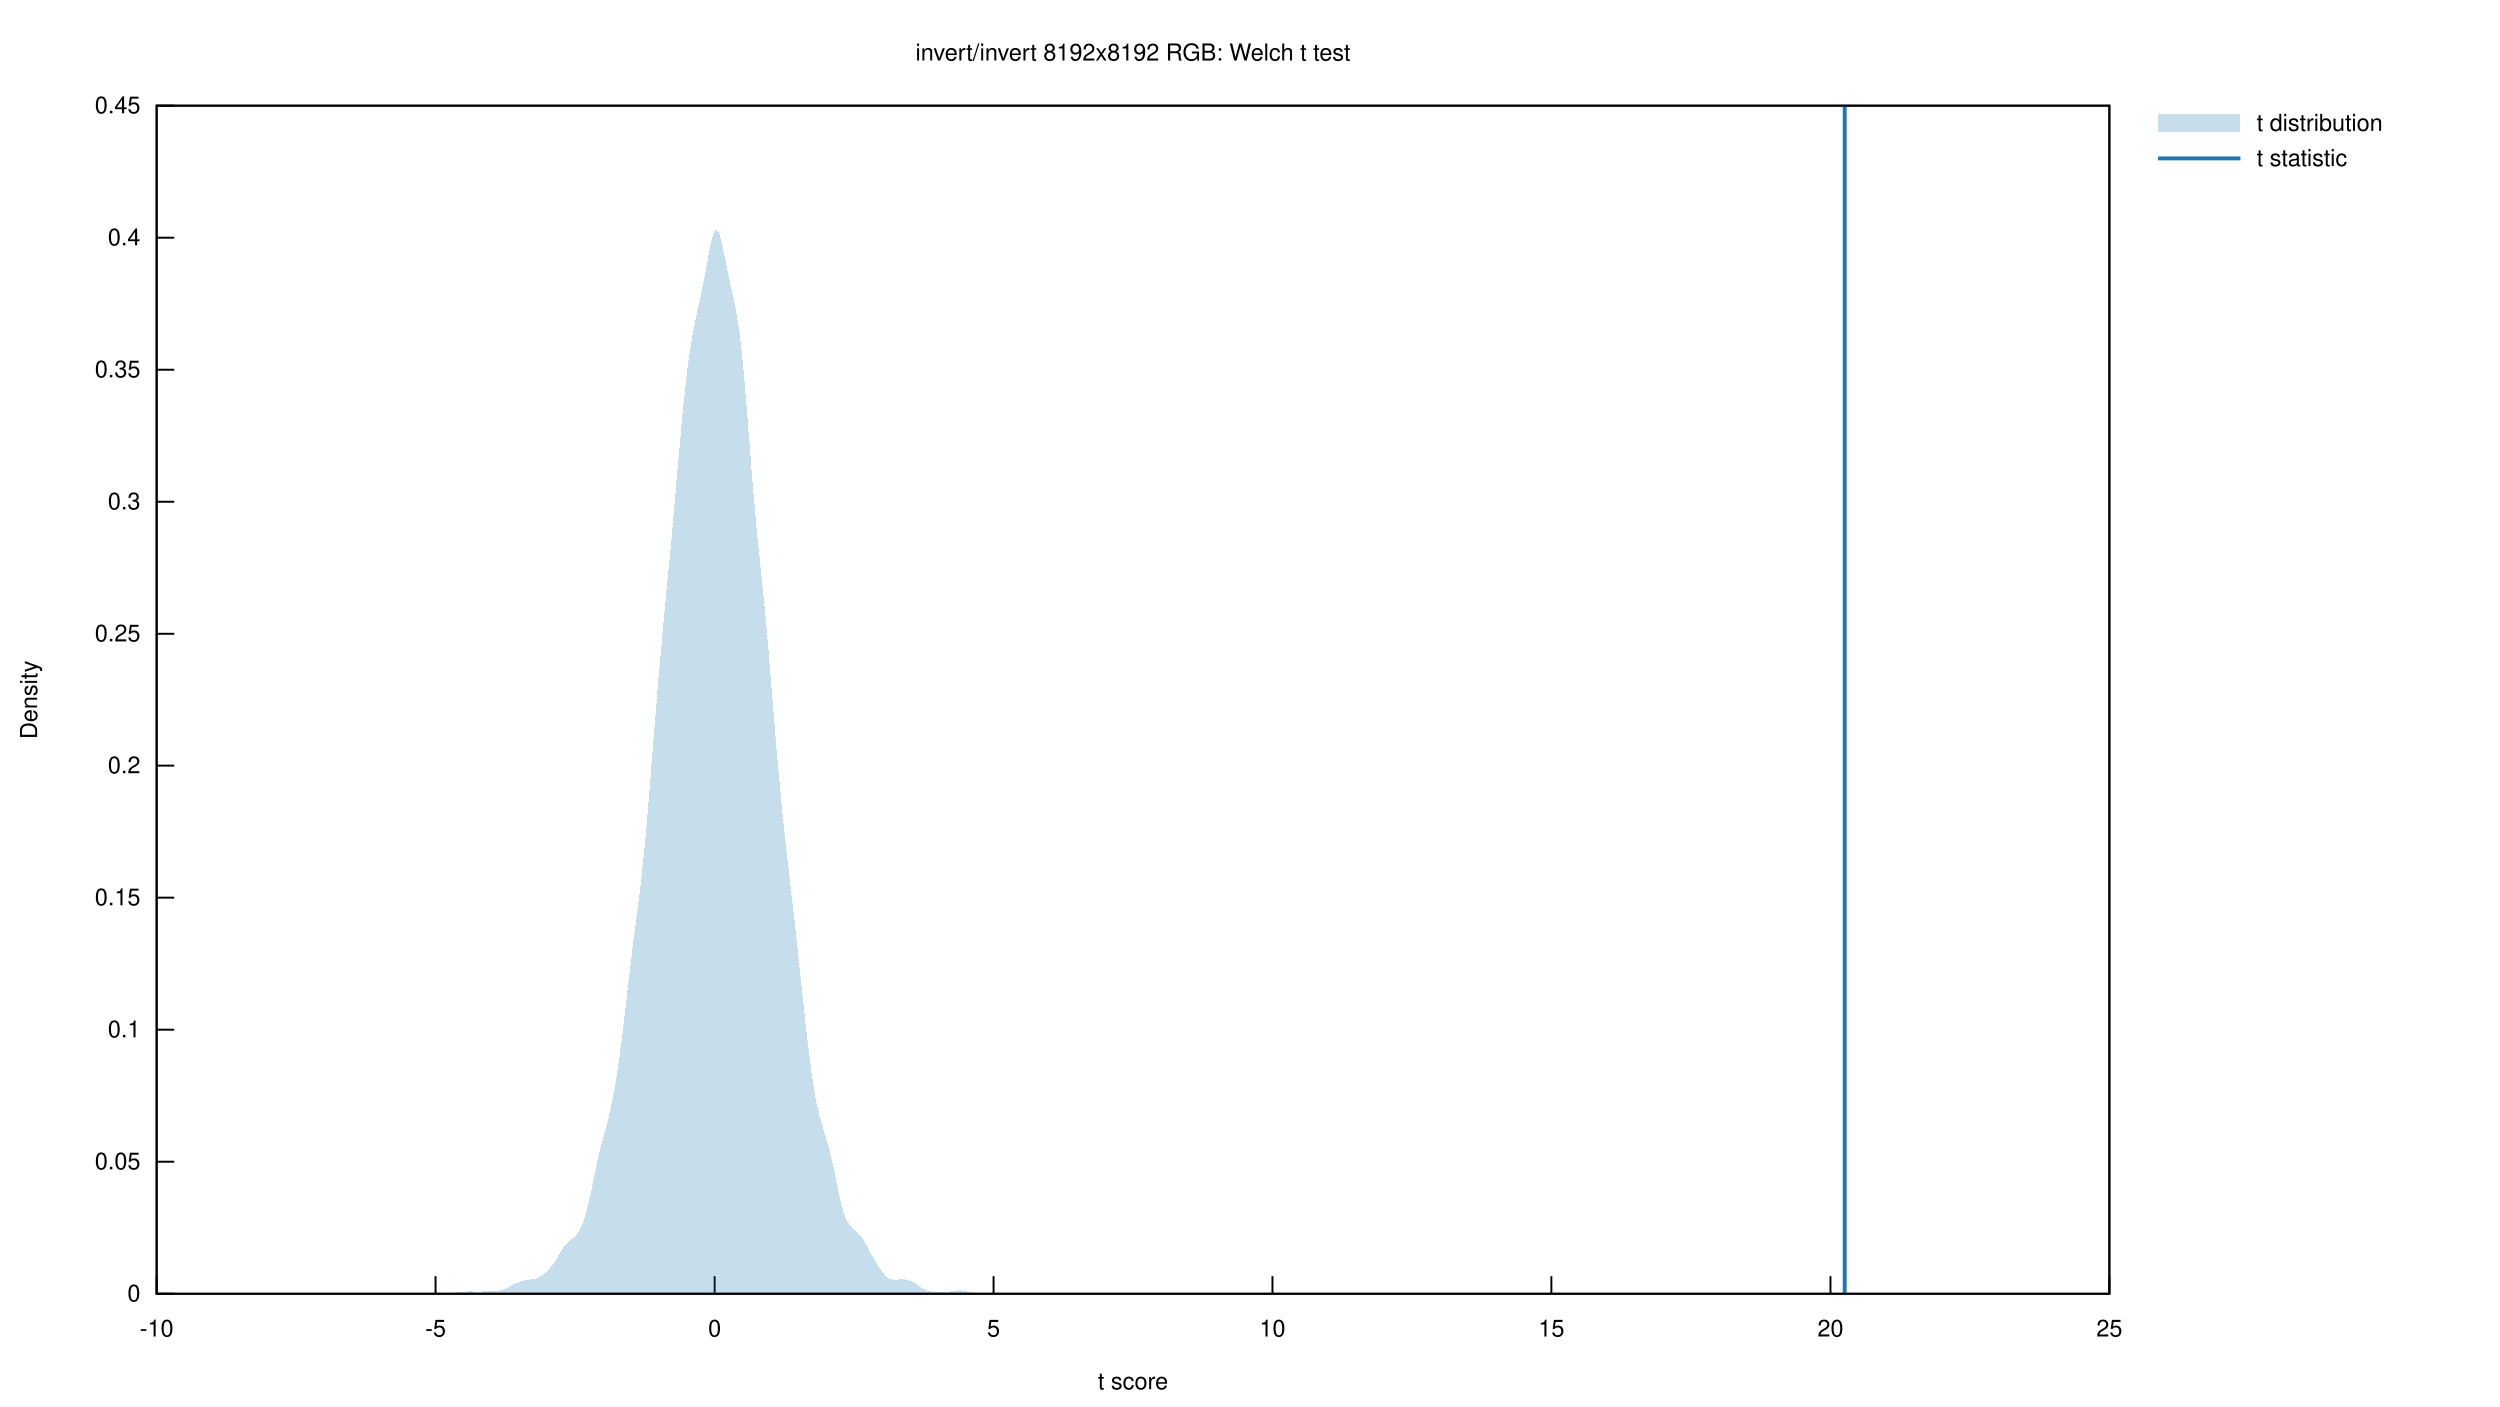
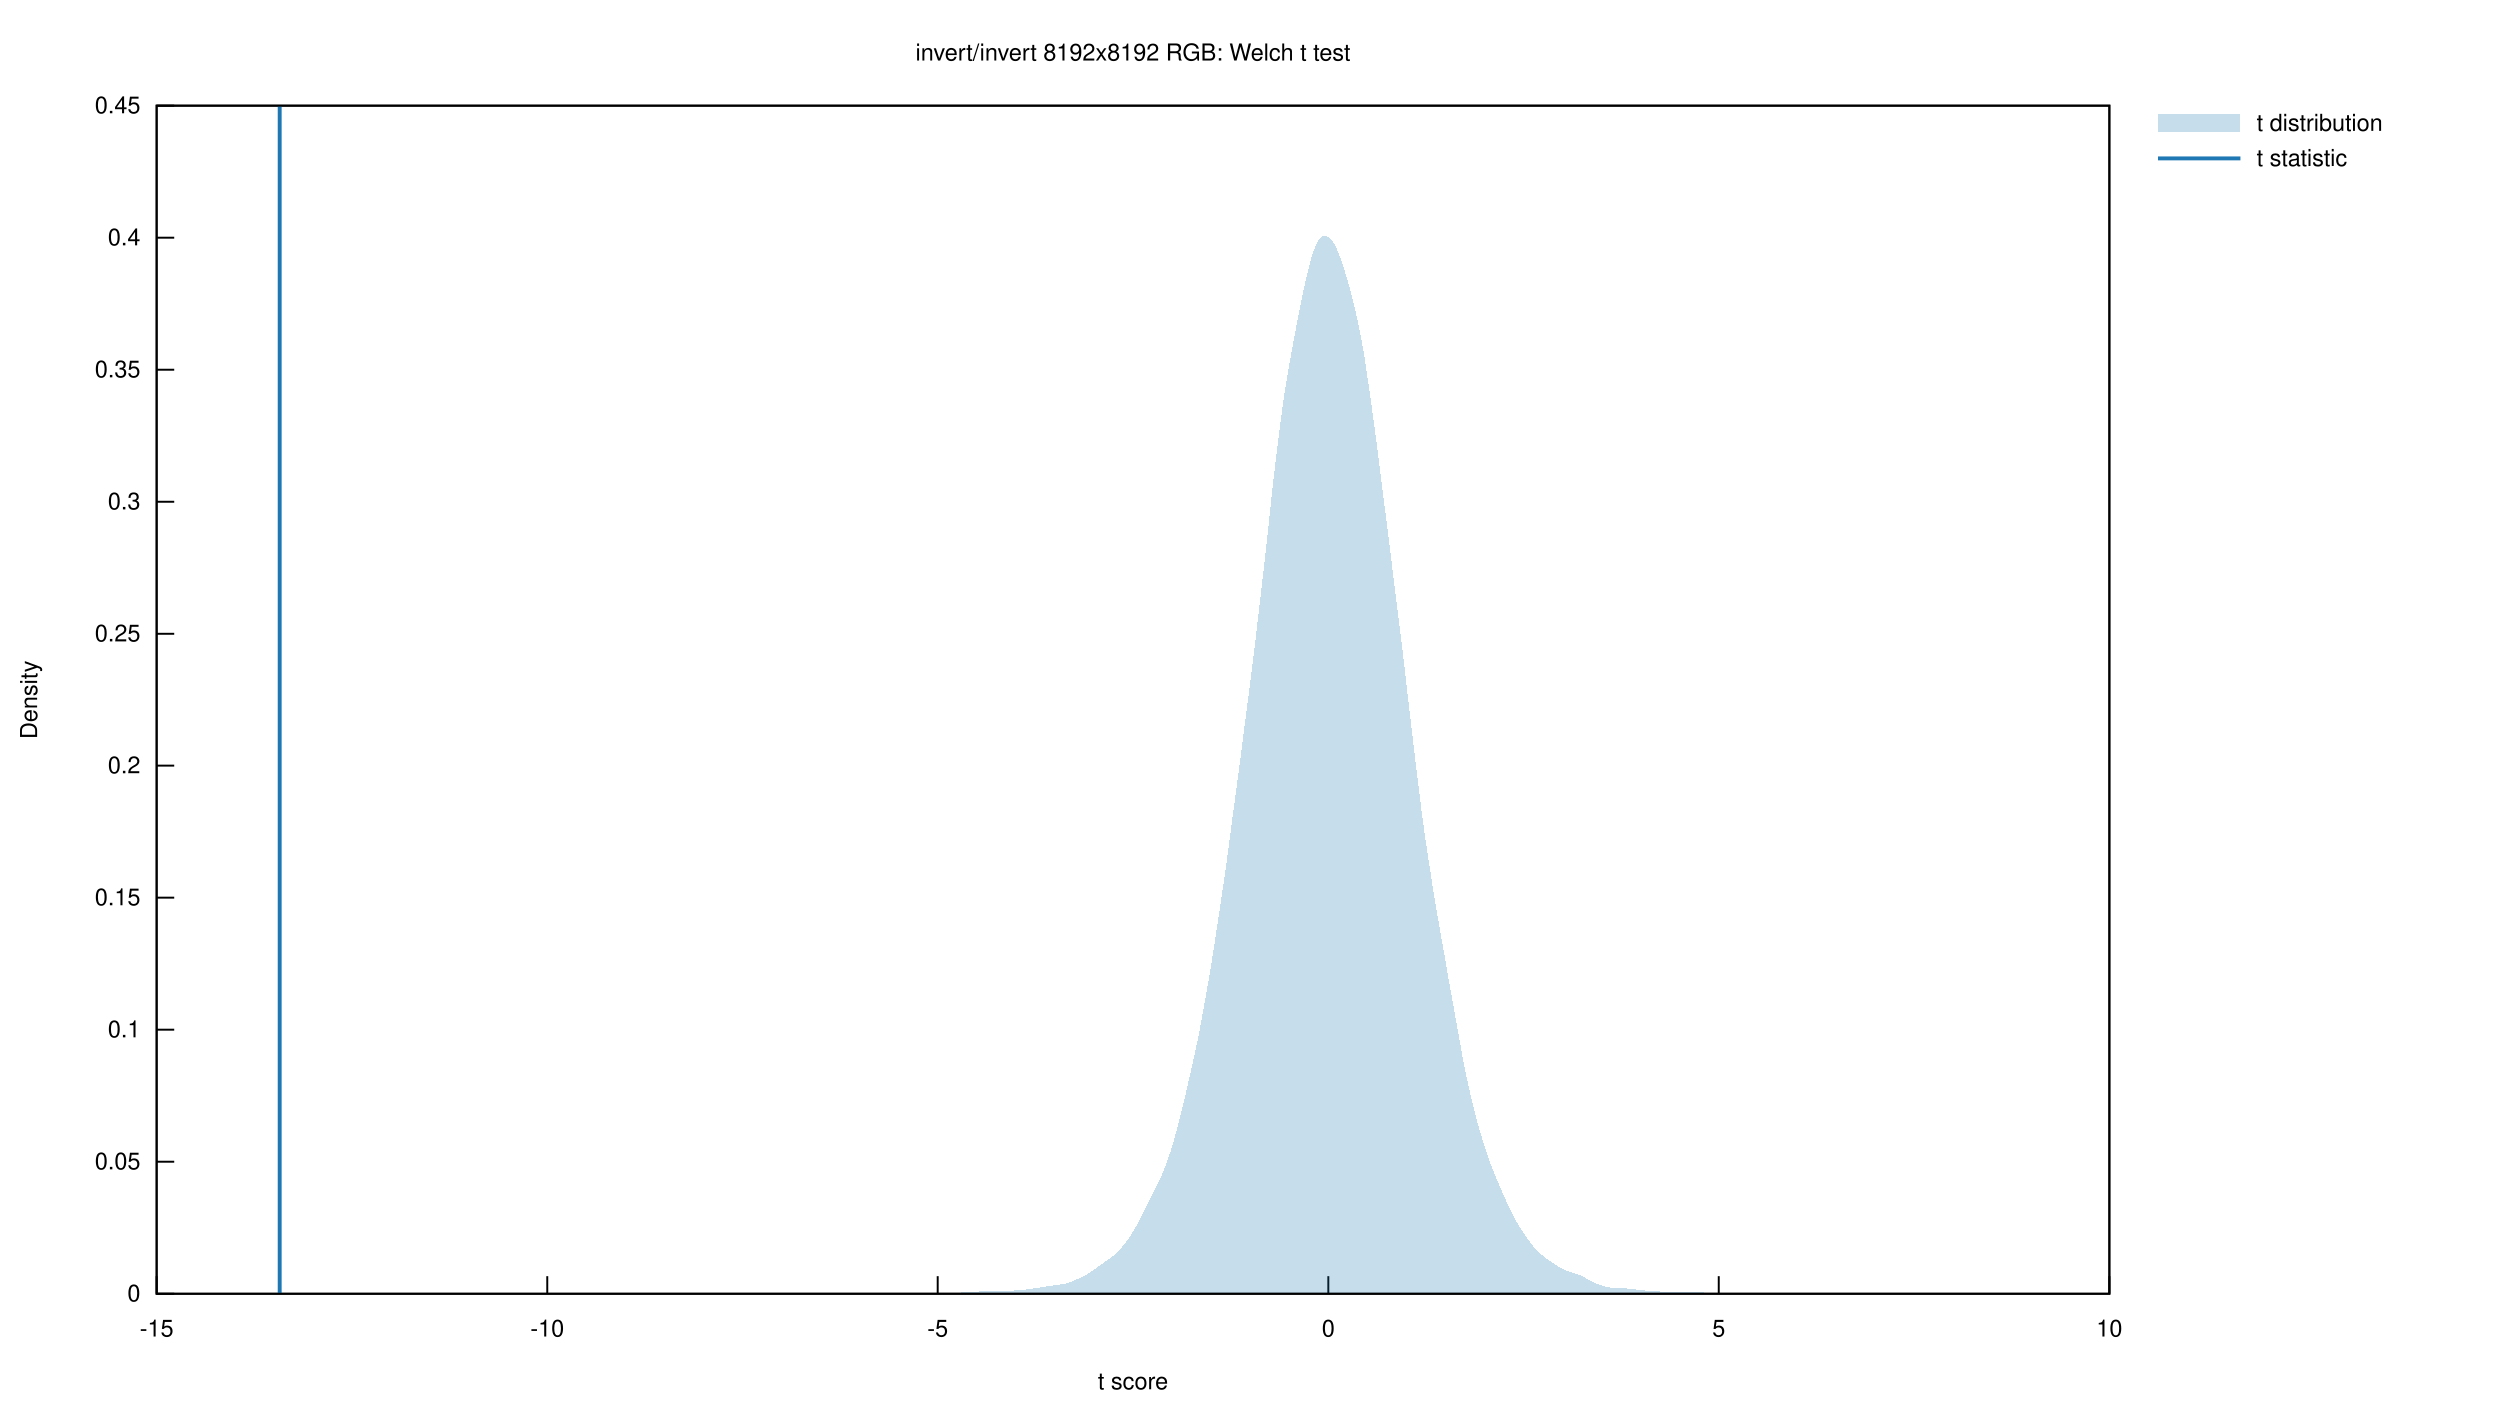
<svg xmlns="http://www.w3.org/2000/svg" xmlns:xlink="http://www.w3.org/1999/xlink" viewBox="0 0 1280 720">
  <g id="gnuplot_canvas">
    <rect x="0" y="0" width="1280" height="720" fill="none" />
    <defs>
      <circle id="gpDot" r="0.5" stroke-width="0.5" stroke="currentColor" />
      <path id="gpPt0" stroke-width="0.222" stroke="currentColor" d="M-1,0 h2 M0,-1 v2" />
      <path id="gpPt1" stroke-width="0.222" stroke="currentColor" d="M-1,-1 L1,1 M1,-1 L-1,1" />
      <path id="gpPt2" stroke-width="0.222" stroke="currentColor" d="M-1,0 L1,0 M0,-1 L0,1 M-1,-1 L1,1 M-1,1 L1,-1" />
      <rect id="gpPt3" stroke-width="0.222" stroke="currentColor" x="-1" y="-1" width="2" height="2" />
      <rect id="gpPt4" stroke-width="0.222" stroke="currentColor" fill="currentColor" x="-1" y="-1" width="2" height="2" />
      <circle id="gpPt5" stroke-width="0.222" stroke="currentColor" cx="0" cy="0" r="1" />
      <use xlink:href="#gpPt5" id="gpPt6" fill="currentColor" stroke="none" />
      <path id="gpPt7" stroke-width="0.222" stroke="currentColor" d="M0,-1.33 L-1.33,0.67 L1.33,0.67 z" />
      <use xlink:href="#gpPt7" id="gpPt8" fill="currentColor" stroke="none" />
      <use xlink:href="#gpPt7" id="gpPt9" stroke="currentColor" transform="rotate(180)" />
      <use xlink:href="#gpPt9" id="gpPt10" fill="currentColor" stroke="none" />
      <use xlink:href="#gpPt3" id="gpPt11" stroke="currentColor" transform="rotate(45)" />
      <use xlink:href="#gpPt11" id="gpPt12" fill="currentColor" stroke="none" />
      <path id="gpPt13" stroke-width="0.222" stroke="currentColor" d="M0,1.330 L1.265,0.411 L0.782,-1.067 L-0.782,-1.076 L-1.265,0.411 z" />
      <use xlink:href="#gpPt13" id="gpPt14" fill="currentColor" stroke="none" />
      <filter id="textbox" filterUnits="objectBoundingBox" x="0" y="0" height="1" width="1">
        <feFlood flood-color="white" flood-opacity="1" result="bgnd" />
        <feComposite in="SourceGraphic" in2="bgnd" operator="atop" />
      </filter>
      <filter id="greybox" filterUnits="objectBoundingBox" x="0" y="0" height="1" width="1">
        <feFlood flood-color="lightgrey" flood-opacity="1" result="grey" />
        <feComposite in="SourceGraphic" in2="grey" operator="atop" />
      </filter>
    </defs>
    <g fill="none" color="white" stroke="currentColor" stroke-width="1.00" stroke-linecap="butt" stroke-linejoin="miter">
</g>
    <g fill="none" color="black" stroke="currentColor" stroke-width="1.00" stroke-linecap="butt" stroke-linejoin="miter">
      <path stroke="black" d="M80.2,662.4 L89.2,662.4  " />
      <g transform="translate(71.9,666.3)" stroke="none" fill="black" font-family="Helvetica" font-size="12.00" text-anchor="end">
        <text>
          <tspan font-family="Helvetica"> 0</tspan>
        </text>
      </g>
    </g>
    <g fill="none" color="black" stroke="currentColor" stroke-width="1.00" stroke-linecap="butt" stroke-linejoin="miter">
      <path stroke="black" d="M80.2,594.8 L89.2,594.8  " />
      <g transform="translate(71.9,598.7)" stroke="none" fill="black" font-family="Helvetica" font-size="12.00" text-anchor="end">
        <text>
          <tspan font-family="Helvetica"> 0.05</tspan>
        </text>
      </g>
    </g>
    <g fill="none" color="black" stroke="currentColor" stroke-width="1.00" stroke-linecap="butt" stroke-linejoin="miter">
      <path stroke="black" d="M80.2,527.2 L89.2,527.2  " />
      <g transform="translate(71.9,531.1)" stroke="none" fill="black" font-family="Helvetica" font-size="12.00" text-anchor="end">
        <text>
          <tspan font-family="Helvetica"> 0.1</tspan>
        </text>
      </g>
    </g>
    <g fill="none" color="black" stroke="currentColor" stroke-width="1.00" stroke-linecap="butt" stroke-linejoin="miter">
      <path stroke="black" d="M80.2,459.6 L89.2,459.6  " />
      <g transform="translate(71.9,463.5)" stroke="none" fill="black" font-family="Helvetica" font-size="12.00" text-anchor="end">
        <text>
          <tspan font-family="Helvetica"> 0.15</tspan>
        </text>
      </g>
    </g>
    <g fill="none" color="black" stroke="currentColor" stroke-width="1.00" stroke-linecap="butt" stroke-linejoin="miter">
      <path stroke="black" d="M80.2,392.0 L89.2,392.0  " />
      <g transform="translate(71.9,395.9)" stroke="none" fill="black" font-family="Helvetica" font-size="12.00" text-anchor="end">
        <text>
          <tspan font-family="Helvetica"> 0.2</tspan>
        </text>
      </g>
    </g>
    <g fill="none" color="black" stroke="currentColor" stroke-width="1.00" stroke-linecap="butt" stroke-linejoin="miter">
      <path stroke="black" d="M80.2,324.5 L89.2,324.5  " />
      <g transform="translate(71.9,328.4)" stroke="none" fill="black" font-family="Helvetica" font-size="12.00" text-anchor="end">
        <text>
          <tspan font-family="Helvetica"> 0.25</tspan>
        </text>
      </g>
    </g>
    <g fill="none" color="black" stroke="currentColor" stroke-width="1.00" stroke-linecap="butt" stroke-linejoin="miter">
      <path stroke="black" d="M80.2,256.9 L89.2,256.9  " />
      <g transform="translate(71.9,260.8)" stroke="none" fill="black" font-family="Helvetica" font-size="12.00" text-anchor="end">
        <text>
          <tspan font-family="Helvetica"> 0.3</tspan>
        </text>
      </g>
    </g>
    <g fill="none" color="black" stroke="currentColor" stroke-width="1.00" stroke-linecap="butt" stroke-linejoin="miter">
      <path stroke="black" d="M80.2,189.3 L89.2,189.3  " />
      <g transform="translate(71.9,193.2)" stroke="none" fill="black" font-family="Helvetica" font-size="12.00" text-anchor="end">
        <text>
          <tspan font-family="Helvetica"> 0.35</tspan>
        </text>
      </g>
    </g>
    <g fill="none" color="black" stroke="currentColor" stroke-width="1.00" stroke-linecap="butt" stroke-linejoin="miter">
      <path stroke="black" d="M80.2,121.7 L89.2,121.7  " />
      <g transform="translate(71.9,125.6)" stroke="none" fill="black" font-family="Helvetica" font-size="12.00" text-anchor="end">
        <text>
          <tspan font-family="Helvetica"> 0.4</tspan>
        </text>
      </g>
    </g>
    <g fill="none" color="black" stroke="currentColor" stroke-width="1.00" stroke-linecap="butt" stroke-linejoin="miter">
      <path stroke="black" d="M80.2,54.1 L89.2,54.1  " />
      <g transform="translate(71.9,58.0)" stroke="none" fill="black" font-family="Helvetica" font-size="12.00" text-anchor="end">
        <text>
          <tspan font-family="Helvetica"> 0.45</tspan>
        </text>
      </g>
    </g>
    <g fill="none" color="black" stroke="currentColor" stroke-width="1.00" stroke-linecap="butt" stroke-linejoin="miter">
      <path stroke="black" d="M80.2,662.4 L80.2,653.4  " />
      <g transform="translate(80.2,684.3)" stroke="none" fill="black" font-family="Helvetica" font-size="12.00" text-anchor="middle">
        <text>
+           <tspan font-family="Helvetica">-15</tspan>
+         </text>
+       </g>
+     </g>
+     <g fill="none" color="black" stroke="currentColor" stroke-width="1.00" stroke-linecap="butt" stroke-linejoin="miter">
+       <path stroke="black" d="M280.2,662.4 L280.2,653.4  " />
+       <g transform="translate(280.2,684.3)" stroke="none" fill="black" font-family="Helvetica" font-size="12.00" text-anchor="middle">
+         <text>
          <tspan font-family="Helvetica">-10</tspan>
        </text>
      </g>
    </g>
    <g fill="none" color="black" stroke="currentColor" stroke-width="1.00" stroke-linecap="butt" stroke-linejoin="miter">
-       <path stroke="black" d="M223.0,662.4 L223.0,653.4  " />
-       <g transform="translate(223.0,684.3)" stroke="none" fill="black" font-family="Helvetica" font-size="12.00" text-anchor="middle">
+       <path stroke="black" d="M480.1,662.4 L480.1,653.4  " />
+       <g transform="translate(480.1,684.3)" stroke="none" fill="black" font-family="Helvetica" font-size="12.00" text-anchor="middle">
        <text>
          <tspan font-family="Helvetica">-5</tspan>
        </text>
      </g>
    </g>
    <g fill="none" color="black" stroke="currentColor" stroke-width="1.00" stroke-linecap="butt" stroke-linejoin="miter">
-       <path stroke="black" d="M365.9,662.4 L365.9,653.4  " />
-       <g transform="translate(365.9,684.3)" stroke="none" fill="black" font-family="Helvetica" font-size="12.00" text-anchor="middle">
+       <path stroke="black" d="M680.1,662.4 L680.1,653.4  " />
+       <g transform="translate(680.1,684.3)" stroke="none" fill="black" font-family="Helvetica" font-size="12.00" text-anchor="middle">
        <text>
          <tspan font-family="Helvetica"> 0</tspan>
        </text>
      </g>
    </g>
    <g fill="none" color="black" stroke="currentColor" stroke-width="1.00" stroke-linecap="butt" stroke-linejoin="miter">
-       <path stroke="black" d="M508.7,662.4 L508.7,653.4  " />
-       <g transform="translate(508.7,684.3)" stroke="none" fill="black" font-family="Helvetica" font-size="12.00" text-anchor="middle">
+       <path stroke="black" d="M880.0,662.4 L880.0,653.4  " />
+       <g transform="translate(880.0,684.3)" stroke="none" fill="black" font-family="Helvetica" font-size="12.00" text-anchor="middle">
        <text>
          <tspan font-family="Helvetica"> 5</tspan>
-         </text>
-       </g>
-     </g>
-     <g fill="none" color="black" stroke="currentColor" stroke-width="1.00" stroke-linecap="butt" stroke-linejoin="miter">
-       <path stroke="black" d="M651.5,662.4 L651.5,653.4  " />
-       <g transform="translate(651.5,684.3)" stroke="none" fill="black" font-family="Helvetica" font-size="12.00" text-anchor="middle">
-         <text>
-           <tspan font-family="Helvetica"> 10</tspan>
-         </text>
-       </g>
-     </g>
-     <g fill="none" color="black" stroke="currentColor" stroke-width="1.00" stroke-linecap="butt" stroke-linejoin="miter">
-       <path stroke="black" d="M794.3,662.4 L794.3,653.4  " />
-       <g transform="translate(794.3,684.3)" stroke="none" fill="black" font-family="Helvetica" font-size="12.00" text-anchor="middle">
-         <text>
-           <tspan font-family="Helvetica"> 15</tspan>
-         </text>
-       </g>
-     </g>
-     <g fill="none" color="black" stroke="currentColor" stroke-width="1.00" stroke-linecap="butt" stroke-linejoin="miter">
-       <path stroke="black" d="M937.2,662.4 L937.2,653.4  " />
-       <g transform="translate(937.2,684.3)" stroke="none" fill="black" font-family="Helvetica" font-size="12.00" text-anchor="middle">
-         <text>
-           <tspan font-family="Helvetica"> 20</tspan>
        </text>
      </g>
    </g>
    <g fill="none" color="black" stroke="currentColor" stroke-width="1.00" stroke-linecap="butt" stroke-linejoin="miter">
      <path stroke="black" d="M1080.0,662.4 L1080.0,653.4  " />
      <g transform="translate(1080.0,684.3)" stroke="none" fill="black" font-family="Helvetica" font-size="12.00" text-anchor="middle">
        <text>
-           <tspan font-family="Helvetica"> 25</tspan>
+           <tspan font-family="Helvetica"> 10</tspan>
        </text>
      </g>
    </g>
    <g fill="none" color="black" stroke="currentColor" stroke-width="1.00" stroke-linecap="butt" stroke-linejoin="miter">
</g>
    <g fill="none" color="black" stroke="currentColor" stroke-width="1.00" stroke-linecap="butt" stroke-linejoin="miter">
      <path stroke="black" d="M80.2,54.1 L80.2,662.4 L1080.0,662.4 L1080.0,54.1 L80.2,54.1 Z  " />
    </g>
    <g fill="none" color="black" stroke="currentColor" stroke-width="1.00" stroke-linecap="butt" stroke-linejoin="miter">
      <g transform="translate(19.0,358.3) rotate(270)" stroke="none" fill="black" font-family="Helvetica" font-size="12.00" text-anchor="middle">
        <text>
          <tspan font-family="Helvetica">Density</tspan>
        </text>
      </g>
    </g>
    <g fill="none" color="black" stroke="currentColor" stroke-width="1.00" stroke-linecap="butt" stroke-linejoin="miter">
      <g transform="translate(580.1,711.3)" stroke="none" fill="black" font-family="Helvetica" font-size="12.00" text-anchor="middle">
        <text>
          <tspan font-family="Helvetica">t score</tspan>
        </text>
      </g>
    </g>
    <g fill="none" color="black" stroke="currentColor" stroke-width="1.00" stroke-linecap="butt" stroke-linejoin="miter">
      <g transform="translate(580.1,31.0)" stroke="none" fill="black" font-family="Helvetica" font-size="12.00" text-anchor="middle">
        <text>
          <tspan font-family="Helvetica">invert/invert 8192x8192 RGB: Welch t test</tspan>
        </text>
      </g>
    </g>
    <g fill="none" color="black" stroke="currentColor" stroke-width="1.00" stroke-linecap="butt" stroke-linejoin="miter">
</g>
    <g id="gnuplot_plot_1">
      <g fill="none" color="black" stroke="currentColor" stroke-width="1.00" stroke-linecap="butt" stroke-linejoin="miter">
        <g transform="translate(1155.4,67.0)" stroke="none" fill="black" font-family="Helvetica" font-size="12.00" text-anchor="start">
          <text>
            <tspan font-family="Helvetica">t distribution</tspan>
          </text>
        </g>
      </g>
      <g fill="none" color="black" stroke="currentColor" stroke-width="1.00" stroke-linecap="butt" stroke-linejoin="miter">
        <g stroke="none" shape-rendering="crispEdges">
          <polygon fill="rgb( 31, 120, 180)" fill-opacity="0.25" points="1104.9,67.6 1147.1,67.6 1147.1,58.6 1104.9,58.6 " />
-           <polygon fill="rgb( 31, 120, 180)" fill-opacity="0.25" points="174.1,662.4 175.1,662.4 176.1,662.4 177.0,662.4 178.0,662.4 179.0,662.4 179.9,662.4 180.9,662.4 181.8,662.4 182.8,662.4 183.8,662.3 184.7,662.3 185.7,662.3 186.7,662.3 187.6,662.3 188.6,662.3 189.5,662.3 190.5,662.3 191.5,662.3 192.4,662.3 193.4,662.3 194.4,662.2 195.3,662.2 196.3,662.2 197.2,662.1 198.2,662.1 199.2,662.1 200.1,662.0 201.1,662.0 202.0,662.0 203.0,662.1 204.0,662.1 204.9,662.1 205.9,662.2 206.9,662.2 207.8,662.2 208.8,662.3 209.7,662.3 210.7,662.3 211.7,662.3 212.6,662.4 213.6,662.4 214.6,662.4 215.5,662.4 216.5,662.4 217.4,662.4 218.4,662.3 219.4,662.3 220.3,662.3 221.3,662.3 222.2,662.3 223.2,662.2 224.2,662.2 225.1,662.2 226.1,662.2 227.1,662.1 228.0,662.1 229.0,662.0 229.9,661.9 230.9,661.9 231.9,661.8 232.8,661.8 233.8,661.7 234.8,661.6 235.7,661.5 236.7,661.4 237.6,661.3 238.6,661.3 239.6,661.2 240.5,661.2 241.5,661.2 242.5,661.3 243.4,661.3 244.4,661.3 245.3,661.3 246.3,661.3 247.3,661.2 248.2,661.1 249.2,661.1 250.1,661.0 251.1,660.9 252.1,660.9 253.0,660.9 254.0,660.9 255.0,660.9 255.9,660.8 256.9,660.6 257.8,660.3 258.8,659.8 259.8,659.3 260.7,658.8 261.7,658.2 262.7,657.7 263.6,657.2 264.6,656.8 265.5,656.4 266.5,656.1 267.5,655.8 268.4,655.5 269.4,655.3 270.3,655.2 271.3,655.1 272.3,655.0 273.2,654.8 274.2,654.6 275.2,654.3 276.1,653.8 277.1,653.2 278.0,652.5 279.0,651.8 280.0,650.9 280.9,650.0 281.9,648.9 282.9,647.7 283.8,646.4 284.8,644.8 285.7,643.2 286.7,641.5 287.7,639.9 288.6,638.5 289.6,637.4 290.6,636.4 291.5,635.5 292.5,634.7 293.4,633.9 294.4,633.0 295.4,631.9 296.3,630.5 297.3,628.8 298.2,626.6 299.2,623.8 300.2,620.5 301.1,616.6 302.1,612.4 303.1,607.9 304.0,603.2 305.0,598.6 305.9,594.2 306.9,590.1 307.9,586.2 308.8,582.6 309.8,579.1 310.8,575.5 311.7,571.6 312.7,567.4 313.6,562.7 314.6,557.6 315.6,551.9 316.5,545.6 317.5,538.8 318.5,531.3 319.4,523.3 320.4,514.9 321.3,506.5 322.3,498.2 323.3,490.2 324.2,482.5 325.2,475.2 326.1,467.9 327.1,460.4 328.1,452.4 329.0,443.7 330.0,434.0 331.0,423.5 331.9,412.2 332.9,400.4 333.8,388.3 334.8,376.1 335.8,364.1 336.7,352.4 337.7,341.0 338.7,330.1 339.6,319.6 340.6,309.5 341.5,299.5 342.5,289.5 343.5,279.4 344.4,268.9 345.4,258.2 346.3,247.2 347.3,236.0 348.3,225.0 349.2,214.5 350.2,204.6 351.2,195.7 352.1,187.8 353.1,180.9 354.0,174.8 355.0,169.4 356.0,164.5 356.9,159.9 357.9,155.5 358.9,151.1 359.8,146.4 360.8,141.5 361.7,136.3 362.7,131.0 363.7,126.0 364.6,121.8 365.6,118.9 366.6,117.6 367.5,118.1 368.5,120.3 369.4,123.8 370.4,128.2 371.4,133.0 372.3,137.8 373.3,142.3 374.2,146.7 375.2,151.0 376.2,155.5 377.1,160.7 378.1,166.7 379.1,174.0 380.0,182.7 381.0,192.9 381.9,204.2 382.9,216.3 383.9,228.8 384.8,241.1 385.8,252.8 386.8,263.8 387.7,274.0 388.7,283.5 389.6,292.8 390.6,302.2 391.6,312.0 392.5,322.3 393.5,333.3 394.4,344.9 395.4,356.7 396.4,368.7 397.3,380.4 398.3,391.8 399.3,402.5 400.2,412.6 401.2,422.0 402.1,430.8 403.1,439.3 404.1,447.7 405.0,456.0 406.0,464.4 407.0,473.1 407.9,481.8 408.9,490.8 409.8,499.8 410.8,508.8 411.8,517.8 412.7,526.5 413.7,535.0 414.7,542.9 415.6,550.1 416.6,556.5 417.5,562.0 418.5,566.7 419.5,570.8 420.4,574.3 421.4,577.5 422.3,580.6 423.3,583.9 424.3,587.3 425.2,591.1 426.2,595.2 427.2,599.7 428.1,604.4 429.1,609.0 430.0,613.5 431.0,617.4 432.0,620.8 432.9,623.4 433.9,625.4 434.9,626.9 435.8,628.1 436.8,629.0 437.7,629.9 438.7,630.8 439.7,631.8 440.6,632.9 441.6,634.1 442.5,635.6 443.5,637.3 444.5,639.1 445.4,640.9 446.4,642.7 447.4,644.5 448.3,646.1 449.3,647.7 450.2,649.1 451.2,650.5 452.2,651.7 453.1,652.8 454.1,653.8 455.1,654.5 456.0,654.9 457.0,655.1 457.9,655.2 458.9,655.2 459.9,655.1 460.8,655.0 461.8,655.0 462.8,655.0 463.7,655.2 464.7,655.4 465.6,655.7 466.6,656.0 467.6,656.5 468.5,657.0 469.5,657.6 470.4,658.3 471.4,659.0 472.4,659.6 473.3,660.2 474.3,660.6 475.3,661.0 476.2,661.2 477.2,661.3 478.1,661.4 479.1,661.5 480.1,661.5 481.0,661.5 482.0,661.5 483.0,661.5 483.9,661.5 484.9,661.4 485.8,661.3 486.8,661.2 487.8,661.1 488.7,660.9 489.7,660.8 490.7,660.7 491.6,660.7 492.6,660.8 493.5,661.0 494.5,661.1 495.5,661.4 496.4,661.6 497.4,661.8 498.3,661.9 499.3,662.0 500.3,662.1 501.2,662.2 502.2,662.2 503.2,662.3 504.1,662.3 505.1,662.3 506.0,662.3 507.0,662.3 508.0,662.4 508.9,662.4 509.9,662.4 510.9,662.3 511.8,662.3 512.8,662.3 513.7,662.3 514.7,662.3 515.7,662.3 516.6,662.3 517.6,662.3 518.5,662.3 519.5,662.3 520.5,662.3 521.4,662.3 522.4,662.2 523.4,662.2 524.3,662.2 525.3,662.2 526.2,662.2 527.2,662.2 528.2,662.2 529.1,662.2 530.1,662.2 531.1,662.1 532.0,662.2 533.0,662.2 533.9,662.2 534.9,662.2 535.9,662.3 536.8,662.3 537.8,662.3 538.8,662.3 539.7,662.4 540.7,662.4 541.6,662.4 542.6,662.4 543.6,662.4 544.5,662.4 545.5,662.4 546.4,662.4 547.4,662.4 548.4,662.4 549.3,662.4 550.3,662.4 551.3,662.4 552.2,662.4 553.2,662.4 554.1,662.4 555.1,662.4 556.1,662.4 557.0,662.4 558.0,662.4 559.0,662.4 559.9,662.4 560.9,662.4 561.8,662.4 562.8,662.4 563.8,662.4 564.7,662.4 565.7,662.4 566.6,662.4 567.6,662.4 568.6,662.4 569.5,662.4 570.5,662.4 571.5,662.4 572.4,662.4 573.4,662.4 574.3,662.4 575.3,662.4 576.3,662.4 577.2,662.4 578.2,662.4 579.2,662.4 580.1,662.4 581.1,662.4 582.0,662.4 583.0,662.4 584.0,662.4 584.9,662.4 585.9,662.4 586.9,662.4 587.8,662.3 588.8,662.3 589.7,662.3 590.7,662.3 591.7,662.3 592.6,662.3 593.6,662.3 594.5,662.3 595.5,662.4 596.5,662.4 597.4,662.4 598.4,662.4 599.4,662.4 600.3,662.4 601.3,662.4 602.2,662.4 603.2,662.4 604.2,662.4 605.1,662.4 606.1,662.4 607.1,662.4 608.0,662.4 609.0,662.4 609.9,662.4 610.9,662.4 611.9,662.4 612.8,662.4 613.8,662.4 614.8,662.4 615.7,662.4 616.7,662.4 617.6,662.4 618.6,662.4 619.6,662.4 620.5,662.4 621.5,662.4 622.4,662.4 623.4,662.4 624.4,662.4 625.3,662.4 626.3,662.4 627.3,662.4 628.2,662.4 629.2,662.4 630.1,662.4 631.1,662.4 632.1,662.4 633.0,662.4 634.0,662.4 635.0,662.4 635.9,662.4 636.9,662.4 637.8,662.4 638.8,662.4 639.8,662.4 640.7,662.4 641.7,662.4 642.6,662.4 643.6,662.4 644.6,662.4 645.5,662.4 646.5,662.4 647.5,662.4 648.4,662.4 649.4,662.4 650.3,662.4 651.3,662.4 652.3,662.4 653.2,662.4 654.2,662.4 654.2,662.4 653.2,662.4 652.3,662.4 651.3,662.4 650.3,662.4 649.4,662.4 648.4,662.4 647.5,662.4 646.5,662.4 645.5,662.4 644.6,662.4 643.6,662.4 642.6,662.4 641.7,662.4 640.7,662.4 639.8,662.4 638.8,662.4 637.8,662.4 636.9,662.4 635.9,662.4 635.0,662.4 634.0,662.4 633.0,662.4 632.1,662.4 631.1,662.4 630.1,662.4 629.2,662.4 628.2,662.4 627.3,662.4 626.3,662.4 625.3,662.4 624.4,662.4 623.4,662.4 622.4,662.4 621.5,662.4 620.5,662.4 619.6,662.4 618.6,662.4 617.6,662.4 616.7,662.4 615.7,662.4 614.8,662.4 613.8,662.4 612.8,662.4 611.9,662.4 610.9,662.4 609.9,662.4 609.0,662.4 608.0,662.4 607.1,662.4 606.1,662.4 605.1,662.4 604.2,662.4 603.2,662.4 602.2,662.4 601.3,662.4 600.3,662.4 599.4,662.4 598.4,662.4 597.4,662.4 596.5,662.4 595.5,662.4 594.5,662.4 593.6,662.4 592.6,662.4 591.7,662.4 590.7,662.4 589.7,662.4 588.8,662.4 587.8,662.4 586.9,662.4 585.9,662.4 584.9,662.4 584.0,662.4 583.0,662.4 582.0,662.4 581.1,662.4 580.1,662.4 579.2,662.4 578.2,662.4 577.2,662.4 576.3,662.4 575.3,662.4 574.3,662.4 573.4,662.4 572.4,662.4 571.5,662.4 570.5,662.4 569.5,662.4 568.6,662.4 567.6,662.4 566.6,662.4 565.7,662.4 564.7,662.4 563.8,662.4 562.8,662.4 561.8,662.4 560.9,662.4 559.9,662.4 559.0,662.4 558.0,662.4 557.0,662.4 556.1,662.4 555.1,662.4 554.1,662.4 553.2,662.4 552.2,662.4 551.3,662.4 550.3,662.4 549.3,662.4 548.4,662.4 547.4,662.4 546.4,662.4 545.5,662.4 544.5,662.4 543.6,662.4 542.6,662.4 541.6,662.4 540.7,662.4 539.7,662.4 538.8,662.4 537.8,662.4 536.8,662.4 535.9,662.4 534.9,662.4 533.9,662.4 533.0,662.4 532.0,662.4 531.1,662.4 530.1,662.4 529.1,662.4 528.2,662.4 527.2,662.4 526.2,662.4 525.3,662.4 524.3,662.4 523.4,662.4 522.4,662.4 521.4,662.4 520.5,662.4 519.5,662.4 518.5,662.4 517.6,662.4 516.6,662.4 515.7,662.4 514.7,662.4 513.7,662.4 512.8,662.4 511.8,662.4 510.9,662.4 509.9,662.4 508.9,662.4 508.0,662.4 507.0,662.4 506.0,662.4 505.1,662.4 504.1,662.4 503.2,662.4 502.2,662.4 501.2,662.4 500.3,662.4 499.3,662.4 498.3,662.4 497.4,662.4 496.4,662.4 495.5,662.4 494.5,662.4 493.5,662.4 492.6,662.4 491.6,662.4 490.7,662.4 489.7,662.4 488.7,662.4 487.8,662.4 486.8,662.4 485.8,662.4 484.9,662.4 483.9,662.4 483.0,662.4 482.0,662.4 481.0,662.4 480.1,662.4 479.1,662.4 478.1,662.4 477.2,662.4 476.2,662.4 475.3,662.4 474.3,662.4 473.3,662.4 472.4,662.4 471.4,662.4 470.4,662.4 469.5,662.4 468.5,662.4 467.6,662.4 466.6,662.4 465.6,662.4 464.7,662.4 463.7,662.4 462.8,662.4 461.8,662.4 460.8,662.4 459.9,662.4 458.9,662.4 457.9,662.4 457.0,662.4 456.0,662.4 455.1,662.4 454.1,662.4 453.1,662.4 452.2,662.4 451.2,662.4 450.2,662.4 449.3,662.4 448.3,662.4 447.4,662.4 446.4,662.4 445.4,662.4 444.5,662.4 443.5,662.4 442.5,662.4 441.6,662.4 440.6,662.4 439.7,662.4 438.7,662.4 437.7,662.4 436.8,662.4 435.8,662.4 434.9,662.4 433.9,662.4 432.9,662.4 432.0,662.4 431.0,662.4 430.0,662.4 429.1,662.4 428.1,662.4 427.2,662.4 426.2,662.4 425.2,662.4 424.3,662.4 423.3,662.4 422.3,662.4 421.4,662.4 420.4,662.4 419.5,662.4 418.5,662.4 417.5,662.4 416.6,662.4 415.6,662.4 414.7,662.4 413.7,662.4 412.7,662.4 411.8,662.4 410.8,662.4 409.8,662.4 408.9,662.4 407.9,662.4 407.0,662.4 406.0,662.4 405.0,662.4 404.1,662.4 403.1,662.4 402.1,662.4 401.2,662.4 400.2,662.4 399.3,662.4 398.3,662.4 397.3,662.4 396.4,662.4 395.4,662.4 394.4,662.4 393.5,662.4 392.5,662.4 391.6,662.4 390.6,662.4 389.6,662.4 388.7,662.4 387.7,662.4 386.8,662.4 385.8,662.4 384.8,662.4 383.9,662.4 382.9,662.4 381.9,662.4 381.0,662.4 380.0,662.4 379.1,662.4 378.1,662.4 377.1,662.4 376.2,662.4 375.2,662.4 374.2,662.4 373.3,662.4 372.3,662.4 371.4,662.4 370.4,662.4 369.4,662.4 368.5,662.4 367.5,662.4 366.6,662.4 365.6,662.4 364.6,662.4 363.7,662.4 362.7,662.4 361.7,662.4 360.8,662.4 359.8,662.4 358.9,662.4 357.9,662.4 356.9,662.4 356.0,662.4 355.0,662.4 354.0,662.4 353.1,662.4 352.1,662.4 351.2,662.4 350.2,662.4 349.2,662.4 348.3,662.4 347.3,662.4 346.3,662.4 345.4,662.4 344.4,662.4 343.5,662.4 342.5,662.4 341.5,662.4 340.6,662.4 339.6,662.4 338.7,662.4 337.7,662.4 336.7,662.4 335.8,662.4 334.8,662.4 333.8,662.4 332.9,662.4 331.9,662.4 331.0,662.4 330.0,662.4 329.0,662.4 328.1,662.4 327.1,662.4 326.1,662.4 325.2,662.4 324.2,662.4 323.3,662.4 322.3,662.4 321.3,662.4 320.4,662.4 319.4,662.4 318.5,662.4 317.5,662.4 316.5,662.4 315.6,662.4 314.6,662.4 313.6,662.4 312.7,662.4 311.7,662.4 310.8,662.4 309.8,662.4 308.8,662.4 307.9,662.4 306.9,662.4 305.9,662.4 305.0,662.4 304.0,662.4 303.1,662.4 302.1,662.4 301.1,662.4 300.2,662.4 299.2,662.4 298.2,662.4 297.3,662.4 296.3,662.4 295.4,662.4 294.4,662.4 293.4,662.4 292.5,662.4 291.5,662.4 290.6,662.4 289.6,662.4 288.6,662.4 287.7,662.4 286.7,662.4 285.7,662.4 284.8,662.4 283.8,662.4 282.9,662.4 281.9,662.4 280.9,662.4 280.0,662.4 279.0,662.4 278.0,662.4 277.1,662.4 276.1,662.4 275.2,662.4 274.2,662.4 273.2,662.4 272.3,662.4 271.3,662.4 270.3,662.4 269.4,662.4 268.4,662.4 267.5,662.4 266.5,662.4 265.5,662.4 264.6,662.4 263.6,662.4 262.7,662.4 261.7,662.4 260.7,662.4 259.8,662.4 258.8,662.4 257.8,662.4 256.9,662.4 255.9,662.4 255.0,662.4 254.0,662.4 253.0,662.4 252.1,662.4 251.1,662.4 250.1,662.4 249.2,662.4 248.2,662.4 247.3,662.4 246.3,662.4 245.3,662.4 244.4,662.4 243.4,662.4 242.5,662.4 241.5,662.4 240.5,662.4 239.6,662.4 238.6,662.4 237.6,662.4 236.7,662.4 235.7,662.4 234.8,662.4 233.8,662.4 232.8,662.4 231.9,662.4 230.9,662.4 229.9,662.4 229.0,662.4 228.0,662.4 227.1,662.4 226.1,662.4 225.1,662.4 224.2,662.4 223.2,662.4 222.2,662.4 221.3,662.4 220.3,662.4 219.4,662.4 218.4,662.4 217.4,662.4 216.5,662.4 215.5,662.4 214.6,662.4 213.6,662.4 212.6,662.4 211.7,662.4 210.7,662.4 209.7,662.4 208.8,662.4 207.8,662.4 206.9,662.4 205.9,662.4 204.9,662.4 204.0,662.4 203.0,662.4 202.0,662.4 201.1,662.4 200.1,662.4 199.2,662.4 198.2,662.4 197.2,662.4 196.3,662.4 195.3,662.4 194.4,662.4 193.4,662.4 192.4,662.4 191.5,662.4 190.5,662.4 189.5,662.4 188.6,662.4 187.6,662.4 186.7,662.4 185.7,662.4 184.7,662.4 183.8,662.4 182.8,662.4 181.8,662.4 180.9,662.4 179.9,662.4 179.0,662.4 178.0,662.4 177.0,662.4 176.1,662.4 175.1,662.4 174.1,662.4 " />
+           <polygon fill="rgb( 31, 120, 180)" fill-opacity="0.25" points="279.9,662.4 281.4,662.4 282.9,662.4 284.4,662.4 285.9,662.4 287.3,662.4 288.8,662.4 290.3,662.4 291.8,662.4 293.2,662.4 294.7,662.4 296.2,662.4 297.7,662.4 299.2,662.4 300.6,662.4 302.1,662.4 303.6,662.4 305.1,662.4 306.6,662.4 308.0,662.4 309.5,662.4 311.0,662.4 312.5,662.4 314.0,662.4 315.4,662.4 316.9,662.4 318.4,662.4 319.9,662.4 321.3,662.4 322.8,662.4 324.3,662.4 325.8,662.4 327.3,662.4 328.7,662.4 330.2,662.4 331.7,662.4 333.2,662.4 334.7,662.4 336.1,662.4 337.6,662.4 339.1,662.4 340.6,662.4 342.1,662.4 343.5,662.4 345.0,662.4 346.5,662.4 348.0,662.4 349.4,662.4 350.9,662.4 352.4,662.4 353.9,662.4 355.4,662.4 356.8,662.4 358.3,662.4 359.8,662.4 361.3,662.4 362.8,662.4 364.2,662.4 365.7,662.4 367.2,662.4 368.7,662.4 370.1,662.4 371.6,662.4 373.1,662.4 374.6,662.4 376.1,662.4 377.5,662.4 379.0,662.4 380.5,662.4 382.0,662.4 383.5,662.4 384.9,662.4 386.4,662.4 387.9,662.4 389.4,662.4 390.9,662.4 392.3,662.4 393.8,662.4 395.3,662.4 396.8,662.4 398.2,662.4 399.7,662.4 401.2,662.4 402.7,662.4 404.2,662.4 405.6,662.4 407.1,662.4 408.6,662.4 410.1,662.4 411.6,662.4 413.0,662.4 414.5,662.4 416.0,662.4 417.5,662.4 419.0,662.4 420.4,662.4 421.9,662.4 423.4,662.4 424.9,662.4 426.3,662.4 427.8,662.4 429.3,662.3 430.8,662.3 432.3,662.3 433.7,662.3 435.2,662.3 436.7,662.3 438.2,662.3 439.7,662.3 441.1,662.3 442.6,662.3 444.1,662.3 445.6,662.3 447.1,662.3 448.5,662.3 450.0,662.3 451.5,662.3 453.0,662.3 454.4,662.3 455.9,662.3 457.4,662.3 458.9,662.3 460.4,662.3 461.8,662.3 463.3,662.3 464.8,662.2 466.3,662.2 467.8,662.2 469.2,662.2 470.7,662.2 472.2,662.2 473.7,662.2 475.1,662.2 476.6,662.2 478.1,662.2 479.6,662.2 481.1,662.2 482.5,662.2 484.0,662.2 485.5,662.1 487.0,662.0 488.5,662.0 489.9,661.9 491.4,661.8 492.9,661.7 494.4,661.6 495.9,661.5 497.3,661.4 498.8,661.3 500.3,661.3 501.8,661.2 503.2,661.2 504.7,661.2 506.2,661.2 507.7,661.1 509.2,661.1 510.6,661.1 512.1,661.0 513.6,660.9 515.1,660.9 516.6,660.8 518.0,660.8 519.5,660.7 521.0,660.6 522.5,660.5 524.0,660.3 525.4,660.2 526.9,660.0 528.4,659.8 529.9,659.6 531.3,659.4 532.8,659.1 534.3,658.9 535.8,658.6 537.3,658.4 538.7,658.2 540.2,658.0 541.7,657.9 543.2,657.6 544.7,657.4 546.1,657.0 547.6,656.5 549.1,656.0 550.6,655.3 552.0,654.7 553.5,654.0 555.0,653.3 556.5,652.5 558.0,651.6 559.4,650.6 560.9,649.5 562.4,648.4 563.9,647.4 565.4,646.3 566.8,645.3 568.3,644.2 569.8,643.1 571.3,641.8 572.8,640.4 574.2,638.8 575.7,637.0 577.2,635.0 578.7,632.9 580.1,630.6 581.6,628.0 583.1,625.3 584.6,622.5 586.1,619.5 587.5,616.5 589.0,613.6 590.5,610.6 592.0,607.7 593.5,604.7 594.9,601.4 596.4,597.8 597.9,593.7 599.4,589.3 600.9,584.3 602.3,579.1 603.8,573.5 605.3,567.6 606.8,561.4 608.2,555.1 609.7,548.5 611.2,541.8 612.7,534.8 614.2,527.5 615.6,519.8 617.1,511.6 618.6,503.0 620.1,494.0 621.6,484.8 623.0,475.2 624.5,465.5 626.0,455.4 627.5,445.0 629.0,434.3 630.4,423.3 631.9,412.2 633.4,401.0 634.9,389.8 636.3,378.6 637.8,367.3 639.3,355.7 640.8,343.9 642.3,332.0 643.7,319.7 645.2,307.1 646.7,294.1 648.2,280.7 649.7,267.2 651.1,253.7 652.6,240.5 654.1,228.0 655.6,216.4 657.0,205.7 658.5,196.0 660.0,187.2 661.5,178.9 663.0,170.9 664.4,163.2 665.9,155.7 667.4,148.5 668.9,141.8 670.4,135.8 671.8,130.7 673.3,126.5 674.8,123.4 676.3,121.5 677.8,120.7 679.2,120.9 680.7,121.9 682.2,123.5 683.7,125.8 685.1,129.0 686.6,132.8 688.1,137.4 689.6,142.4 691.1,147.6 692.5,153.2 694.0,159.2 695.5,165.9 697.0,173.5 698.5,182.1 699.9,191.5 701.4,201.7 702.9,212.5 704.4,223.6 705.9,235.1 707.3,246.6 708.8,258.3 710.3,270.0 711.8,281.8 713.2,293.6 714.7,305.5 716.2,317.6 717.7,329.8 719.2,342.2 720.6,354.8 722.1,367.6 723.6,380.4 725.1,393.0 726.6,405.1 728.0,416.6 729.5,427.4 731.0,437.6 732.5,447.2 733.9,456.4 735.4,465.3 736.9,474.0 738.4,482.5 739.9,490.9 741.3,499.2 742.8,507.6 744.3,515.9 745.8,524.3 747.3,532.5 748.7,540.5 750.2,548.1 751.7,555.2 753.2,561.8 754.7,567.9 756.1,573.5 757.6,578.8 759.1,583.7 760.6,588.3 762.0,592.7 763.5,596.8 765.0,600.6 766.5,604.2 768.0,607.6 769.4,611.0 770.9,614.3 772.4,617.4 773.9,620.5 775.4,623.4 776.8,626.1 778.3,628.6 779.8,630.9 781.3,633.1 782.8,635.2 784.2,637.1 785.7,638.9 787.2,640.5 788.7,641.9 790.1,643.1 791.6,644.3 793.1,645.3 794.6,646.3 796.1,647.3 797.5,648.2 799.0,649.1 800.5,649.8 802.0,650.5 803.5,651.0 804.9,651.5 806.4,652.0 807.9,652.5 809.4,653.1 810.9,653.8 812.3,654.6 813.8,655.4 815.3,656.2 816.8,656.9 818.2,657.5 819.7,658.1 821.2,658.5 822.7,658.9 824.2,659.2 825.6,659.3 827.1,659.4 828.6,659.5 830.1,659.5 831.6,659.6 833.0,659.7 834.5,659.8 836.0,660.0 837.5,660.2 838.9,660.4 840.4,660.6 841.9,660.7 843.4,660.9 844.9,661.0 846.3,661.1 847.8,661.2 849.3,661.2 850.8,661.3 852.3,661.3 853.7,661.3 855.2,661.4 856.7,661.4 858.2,661.4 859.7,661.5 861.1,661.5 862.6,661.5 864.1,661.6 865.6,661.6 867.0,661.6 868.5,661.6 870.0,661.7 871.5,661.7 873.0,661.8 874.4,661.8 875.9,661.9 877.4,661.9 878.9,661.9 880.4,661.9 881.8,662.0 883.3,662.0 884.8,662.0 886.3,662.1 887.8,662.1 889.2,662.2 890.7,662.2 892.2,662.2 893.7,662.3 895.1,662.3 896.6,662.3 898.1,662.3 899.6,662.4 901.1,662.4 902.5,662.3 904.0,662.3 905.5,662.3 907.0,662.3 908.5,662.3 909.9,662.3 911.4,662.3 912.9,662.3 914.4,662.3 915.8,662.3 917.3,662.3 918.8,662.3 920.3,662.3 921.8,662.3 923.2,662.3 924.7,662.3 926.2,662.3 927.7,662.2 929.2,662.2 930.6,662.2 932.1,662.2 933.6,662.2 935.1,662.2 936.6,662.2 938.0,662.2 939.5,662.3 941.0,662.3 942.5,662.3 943.9,662.3 945.4,662.4 946.9,662.4 948.4,662.4 949.9,662.4 951.3,662.4 952.8,662.4 954.3,662.4 955.8,662.4 957.3,662.4 958.7,662.4 960.2,662.4 961.7,662.4 963.2,662.4 964.7,662.4 966.1,662.4 967.6,662.4 969.1,662.4 970.6,662.4 972.0,662.4 973.5,662.4 975.0,662.4 976.5,662.4 978.0,662.4 979.4,662.4 980.9,662.4 982.4,662.4 983.9,662.4 985.4,662.4 986.8,662.4 988.3,662.4 989.8,662.4 991.3,662.4 992.8,662.4 994.2,662.4 995.7,662.4 997.2,662.4 998.7,662.4 1000.1,662.4 1001.6,662.4 1003.1,662.4 1004.6,662.4 1006.1,662.4 1007.5,662.4 1009.0,662.4 1010.5,662.4 1012.0,662.4 1013.5,662.4 1014.9,662.4 1016.4,662.4 1017.9,662.4 1017.9,662.4 1016.4,662.4 1014.9,662.4 1013.5,662.4 1012.0,662.4 1010.5,662.4 1009.0,662.4 1007.5,662.4 1006.1,662.4 1004.6,662.4 1003.1,662.4 1001.6,662.4 1000.1,662.4 998.7,662.4 997.2,662.4 995.7,662.4 994.2,662.4 992.8,662.4 991.3,662.4 989.8,662.4 988.3,662.4 986.8,662.4 985.4,662.4 983.9,662.4 982.4,662.4 980.9,662.4 979.4,662.4 978.0,662.4 976.5,662.4 975.0,662.4 973.5,662.4 972.0,662.4 970.6,662.4 969.1,662.4 967.6,662.4 966.1,662.4 964.7,662.4 963.2,662.4 961.7,662.4 960.2,662.4 958.7,662.4 957.3,662.4 955.8,662.4 954.3,662.4 952.8,662.4 951.3,662.4 949.9,662.4 948.4,662.4 946.9,662.4 945.4,662.4 943.9,662.4 942.5,662.4 941.0,662.4 939.5,662.4 938.0,662.4 936.6,662.4 935.1,662.4 933.6,662.4 932.1,662.4 930.6,662.4 929.2,662.4 927.7,662.4 926.2,662.4 924.7,662.4 923.2,662.4 921.8,662.4 920.3,662.4 918.8,662.4 917.3,662.4 915.8,662.4 914.4,662.4 912.9,662.4 911.4,662.4 909.9,662.4 908.5,662.4 907.0,662.4 905.5,662.4 904.0,662.4 902.5,662.4 901.1,662.4 899.6,662.4 898.1,662.4 896.6,662.4 895.1,662.4 893.7,662.4 892.2,662.4 890.7,662.4 889.2,662.4 887.8,662.4 886.3,662.4 884.8,662.4 883.3,662.4 881.8,662.4 880.4,662.4 878.9,662.4 877.4,662.4 875.9,662.4 874.4,662.4 873.0,662.4 871.5,662.4 870.0,662.4 868.5,662.4 867.0,662.4 865.6,662.4 864.1,662.4 862.6,662.4 861.1,662.4 859.7,662.4 858.2,662.4 856.7,662.4 855.2,662.4 853.7,662.4 852.3,662.4 850.8,662.4 849.3,662.4 847.8,662.4 846.3,662.4 844.9,662.4 843.4,662.4 841.9,662.4 840.4,662.4 838.9,662.4 837.5,662.4 836.0,662.4 834.5,662.4 833.0,662.4 831.6,662.4 830.1,662.4 828.6,662.4 827.1,662.4 825.6,662.4 824.2,662.4 822.7,662.4 821.2,662.4 819.7,662.4 818.2,662.4 816.8,662.4 815.3,662.4 813.8,662.4 812.3,662.4 810.9,662.4 809.4,662.4 807.9,662.4 806.4,662.4 804.9,662.4 803.5,662.4 802.0,662.4 800.5,662.4 799.0,662.4 797.5,662.4 796.1,662.4 794.6,662.4 793.1,662.4 791.6,662.4 790.1,662.4 788.7,662.4 787.2,662.4 785.7,662.4 784.2,662.4 782.8,662.4 781.3,662.4 779.8,662.4 778.3,662.4 776.8,662.4 775.4,662.4 773.9,662.4 772.4,662.4 770.9,662.4 769.4,662.4 768.0,662.4 766.5,662.4 765.0,662.4 763.5,662.4 762.0,662.4 760.6,662.4 759.1,662.4 757.6,662.4 756.1,662.4 754.7,662.4 753.2,662.4 751.7,662.4 750.2,662.4 748.7,662.4 747.3,662.4 745.8,662.4 744.3,662.4 742.8,662.4 741.3,662.4 739.9,662.4 738.4,662.4 736.9,662.4 735.4,662.4 733.9,662.4 732.5,662.4 731.0,662.4 729.5,662.4 728.0,662.4 726.6,662.4 725.1,662.4 723.6,662.4 722.1,662.4 720.6,662.4 719.2,662.4 717.7,662.4 716.2,662.4 714.7,662.4 713.2,662.4 711.8,662.4 710.3,662.4 708.8,662.4 707.3,662.4 705.9,662.4 704.4,662.4 702.9,662.4 701.4,662.4 699.9,662.4 698.5,662.4 697.0,662.4 695.5,662.4 694.0,662.4 692.5,662.4 691.1,662.4 689.6,662.4 688.1,662.4 686.6,662.4 685.1,662.4 683.7,662.4 682.2,662.4 680.7,662.4 679.2,662.4 677.8,662.4 676.3,662.4 674.8,662.4 673.3,662.4 671.8,662.4 670.4,662.4 668.9,662.4 667.4,662.4 665.9,662.4 664.4,662.4 663.0,662.4 661.5,662.4 660.0,662.4 658.5,662.4 657.0,662.4 655.6,662.4 654.1,662.4 652.6,662.4 651.1,662.4 649.7,662.4 648.2,662.4 646.7,662.4 645.2,662.4 643.7,662.4 642.3,662.4 640.8,662.4 639.3,662.4 637.8,662.4 636.3,662.4 634.9,662.4 633.4,662.4 631.9,662.4 630.4,662.4 629.0,662.4 627.5,662.4 626.0,662.4 624.5,662.4 623.0,662.4 621.6,662.4 620.1,662.4 618.6,662.4 617.1,662.4 615.6,662.4 614.2,662.4 612.7,662.4 611.2,662.4 609.7,662.4 608.2,662.4 606.8,662.4 605.3,662.4 603.8,662.4 602.3,662.4 600.9,662.4 599.4,662.4 597.9,662.4 596.4,662.4 594.9,662.4 593.5,662.4 592.0,662.4 590.5,662.4 589.0,662.4 587.5,662.4 586.1,662.4 584.6,662.4 583.1,662.4 581.6,662.4 580.1,662.4 578.7,662.4 577.2,662.4 575.7,662.4 574.2,662.4 572.8,662.4 571.3,662.4 569.8,662.4 568.3,662.4 566.8,662.4 565.4,662.4 563.9,662.4 562.4,662.4 560.9,662.4 559.4,662.4 558.0,662.4 556.5,662.4 555.0,662.4 553.5,662.4 552.0,662.4 550.6,662.4 549.1,662.4 547.6,662.4 546.1,662.4 544.7,662.4 543.2,662.4 541.7,662.4 540.2,662.4 538.7,662.4 537.3,662.4 535.8,662.4 534.3,662.4 532.8,662.4 531.3,662.4 529.9,662.4 528.4,662.4 526.9,662.4 525.4,662.4 524.0,662.4 522.5,662.4 521.0,662.4 519.5,662.4 518.0,662.4 516.6,662.4 515.1,662.4 513.6,662.4 512.1,662.4 510.6,662.4 509.2,662.4 507.7,662.4 506.2,662.4 504.7,662.4 503.2,662.4 501.8,662.4 500.3,662.4 498.8,662.4 497.3,662.4 495.9,662.4 494.4,662.4 492.9,662.4 491.4,662.4 489.9,662.4 488.5,662.4 487.0,662.4 485.5,662.4 484.0,662.4 482.5,662.4 481.1,662.4 479.6,662.4 478.1,662.4 476.6,662.4 475.1,662.4 473.7,662.4 472.2,662.4 470.7,662.4 469.2,662.4 467.8,662.4 466.3,662.4 464.8,662.4 463.3,662.4 461.8,662.4 460.4,662.4 458.9,662.4 457.4,662.4 455.9,662.4 454.4,662.4 453.0,662.4 451.5,662.4 450.0,662.4 448.5,662.4 447.1,662.4 445.6,662.4 444.1,662.4 442.6,662.4 441.1,662.4 439.7,662.4 438.2,662.4 436.7,662.4 435.2,662.4 433.7,662.4 432.3,662.4 430.8,662.4 429.3,662.4 427.8,662.4 426.3,662.4 424.9,662.4 423.4,662.4 421.9,662.4 420.4,662.4 419.0,662.4 417.5,662.4 416.0,662.4 414.5,662.4 413.0,662.4 411.6,662.4 410.1,662.4 408.6,662.4 407.1,662.4 405.6,662.4 404.2,662.4 402.7,662.4 401.2,662.4 399.7,662.4 398.2,662.4 396.8,662.4 395.3,662.4 393.8,662.4 392.3,662.4 390.9,662.4 389.4,662.4 387.9,662.4 386.4,662.4 384.9,662.4 383.5,662.4 382.0,662.4 380.5,662.4 379.0,662.4 377.5,662.4 376.1,662.4 374.6,662.4 373.1,662.4 371.6,662.4 370.1,662.4 368.7,662.4 367.2,662.4 365.7,662.4 364.2,662.4 362.8,662.4 361.3,662.4 359.8,662.4 358.3,662.4 356.8,662.4 355.4,662.4 353.9,662.4 352.4,662.4 350.9,662.4 349.4,662.4 348.0,662.4 346.5,662.4 345.0,662.4 343.5,662.4 342.1,662.4 340.6,662.4 339.1,662.4 337.6,662.4 336.1,662.4 334.7,662.4 333.2,662.4 331.7,662.4 330.2,662.4 328.7,662.4 327.3,662.4 325.8,662.4 324.3,662.4 322.8,662.4 321.3,662.4 319.9,662.4 318.4,662.4 316.9,662.4 315.4,662.4 314.0,662.4 312.5,662.4 311.0,662.4 309.5,662.4 308.0,662.4 306.6,662.4 305.1,662.4 303.6,662.4 302.1,662.4 300.6,662.4 299.2,662.4 297.7,662.4 296.2,662.4 294.7,662.4 293.2,662.4 291.8,662.4 290.3,662.4 288.8,662.4 287.3,662.4 285.9,662.4 284.4,662.4 282.9,662.4 281.4,662.4 279.9,662.4 " />
        </g>
      </g>
    </g>
    <g id="gnuplot_plot_2">
      <g fill="none" color="white" stroke="rgb( 31, 120, 180)" stroke-width="2.00" stroke-linecap="butt" stroke-linejoin="miter">
</g>
      <g fill="none" color="black" stroke="currentColor" stroke-width="2.00" stroke-linecap="butt" stroke-linejoin="miter">
        <g transform="translate(1155.4,85.0)" stroke="none" fill="black" font-family="Helvetica" font-size="12.00" text-anchor="start">
          <text>
            <tspan font-family="Helvetica">t statistic</tspan>
          </text>
        </g>
      </g>
      <g fill="none" color="black" stroke="currentColor" stroke-width="2.00" stroke-linecap="butt" stroke-linejoin="miter">
-         <path stroke="rgb( 31, 120, 180)" d="M1104.9,81.1 L1147.1,81.1 M944.5,662.4 L944.5,54.1  " />
+         <path stroke="rgb( 31, 120, 180)" d="M1104.9,81.1 L1147.1,81.1 M143.2,662.4 L143.2,54.1  " />
      </g>
    </g>
    <g fill="none" color="black" stroke="currentColor" stroke-width="2.00" stroke-linecap="butt" stroke-linejoin="miter">
</g>
    <g fill="none" color="black" stroke="black" stroke-width="1.00" stroke-linecap="butt" stroke-linejoin="miter">
</g>
    <g fill="none" color="black" stroke="currentColor" stroke-width="1.00" stroke-linecap="butt" stroke-linejoin="miter">
      <path stroke="black" d="M80.2,54.1 L80.2,662.4 L1080.0,662.4 L1080.0,54.1 L80.2,54.1 Z  " />
    </g>
    <g fill="none" color="black" stroke="currentColor" stroke-width="1.00" stroke-linecap="butt" stroke-linejoin="miter">
</g>
  </g>
</svg>
